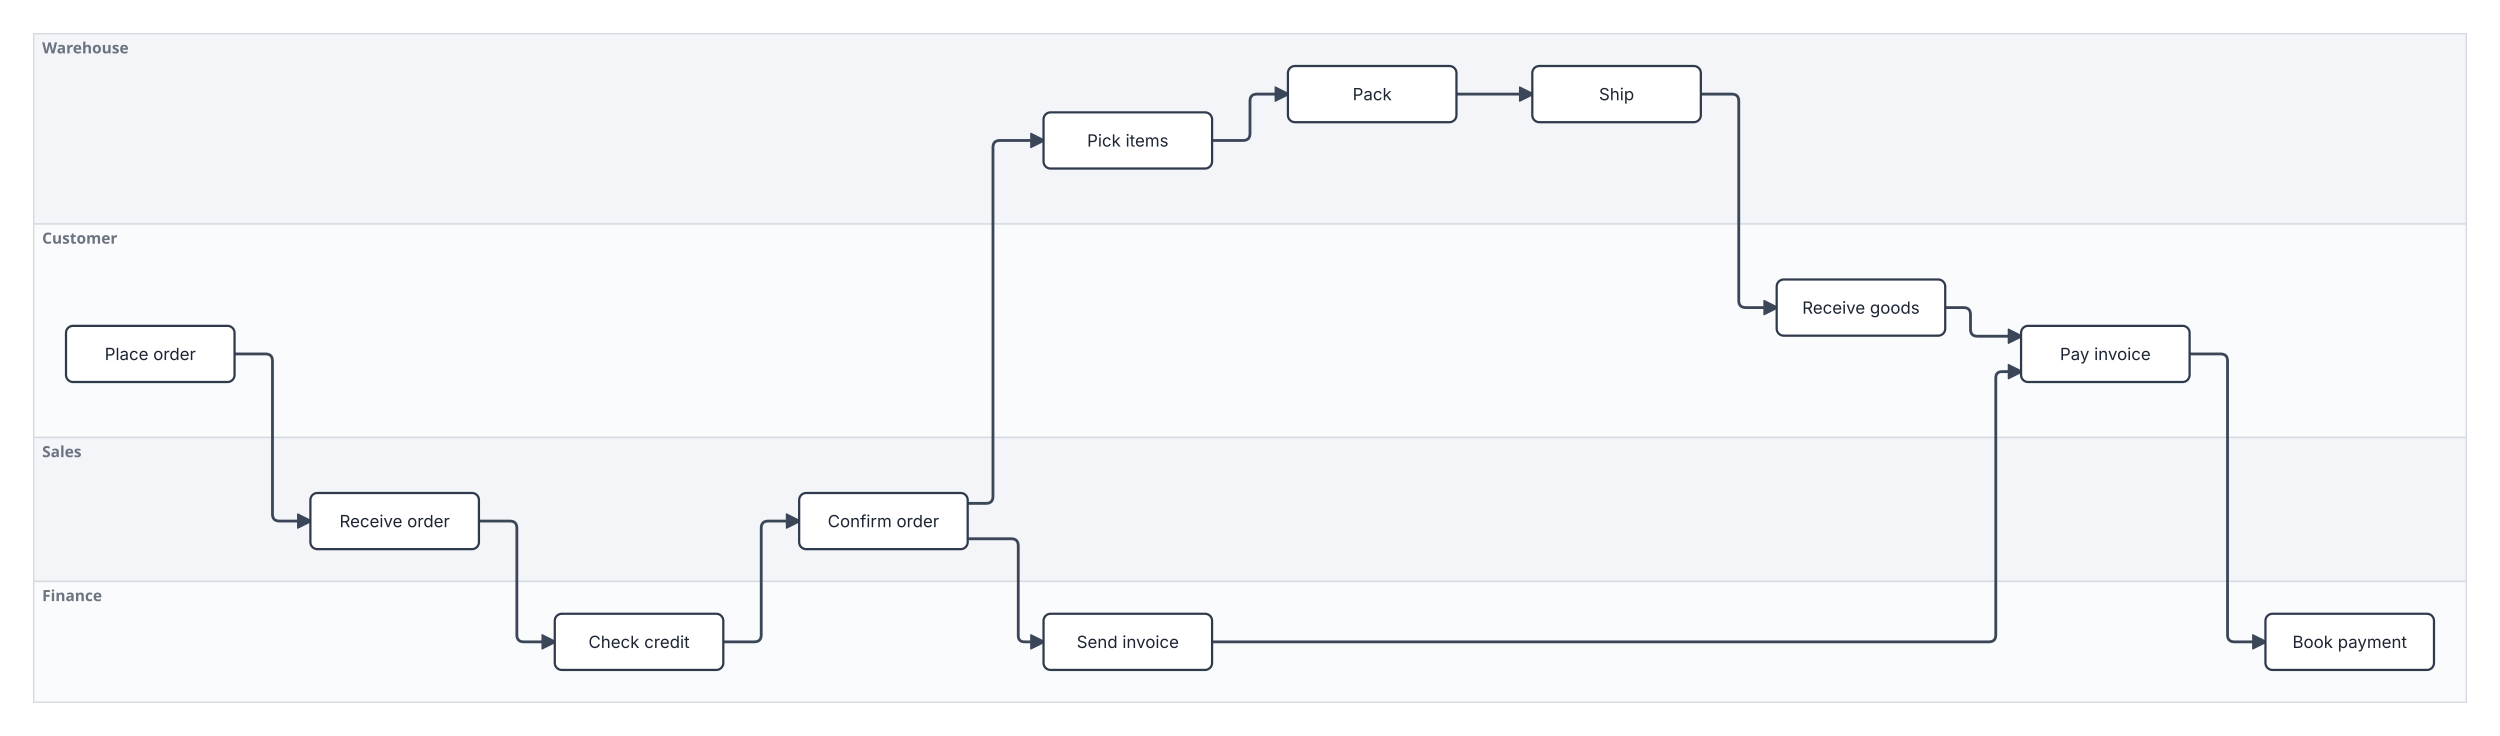
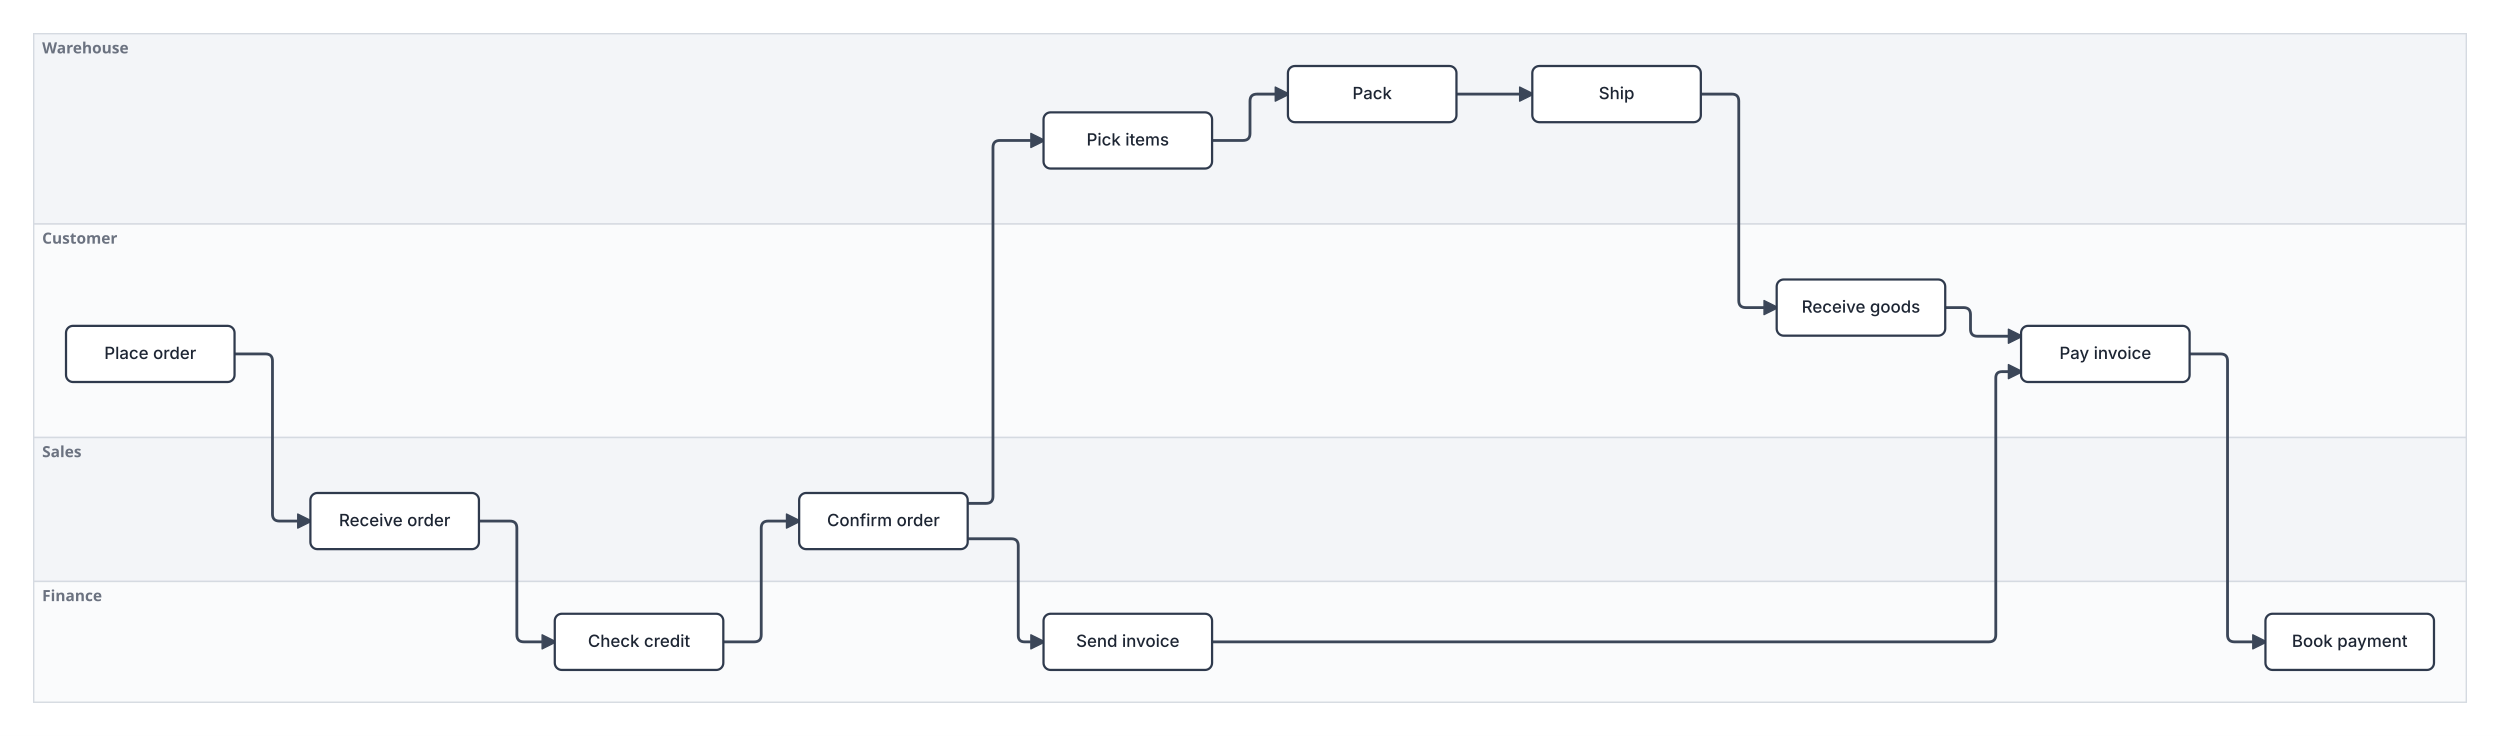
<svg xmlns="http://www.w3.org/2000/svg" viewBox="-47.00 -255.00 1780.00 524.00" width="1780.00" height="524.00" font-family="Inter, system-ui, -apple-system, sans-serif">
  <defs>
    <marker id="gl-mk-0" markerWidth="12.00" markerHeight="12.00" viewBox="0 0 12.00 12" orient="auto" refX="1.00" refY="6" markerUnits="userSpaceOnUse">
      <path d="M 1,1 L 11,6 L 1,11 Z" fill="#3b4658" stroke="#3b4658" stroke-linejoin="round" />
    </marker>
  </defs>
  <rect x="-47.00" y="-255.00" width="1780.00" height="524.00" fill="#ffffff" />
  <g id="overlays-under">
    <rect x="-23.00" y="-231.00" width="1732.00" height="135.50" fill="#f3f5f8" stroke="#d5dae1" stroke-width="1" />
    <text x="-17.00" y="-217.00" font-size="11" font-weight="600" fill="#6b7280" font-family="sans-serif">Warehouse</text>
    <rect x="-23.00" y="-95.50" width="1732.00" height="152.00" fill="#fafbfc" stroke="#d5dae1" stroke-width="1" />
    <text x="-17.00" y="-81.50" font-size="11" font-weight="600" fill="#6b7280" font-family="sans-serif">Customer</text>
    <rect x="-23.00" y="56.50" width="1732.00" height="102.50" fill="#f3f5f8" stroke="#d5dae1" stroke-width="1" />
    <text x="-17.00" y="70.50" font-size="11" font-weight="600" fill="#6b7280" font-family="sans-serif">Sales</text>
    <rect x="-23.00" y="159.00" width="1732.00" height="86.00" fill="#fafbfc" stroke="#d5dae1" stroke-width="1" />
    <text x="-17.00" y="173.00" font-size="11" font-weight="600" fill="#6b7280" font-family="sans-serif">Finance</text>
  </g>
  <g id="edges">
    <path d="M 120.00,-3.00 L 142.00,-3.00 Q 147.00,-3.00 147.00,2.00 L 147.00,111.00 Q 147.00,116.00 152.00,116.00 L 165.00,116.00" fill="none" stroke="#3b4658" stroke-width="2.00" marker-end="url(#gl-mk-0)" />
    <path d="M 294.00,116.00 L 316.00,116.00 Q 321.00,116.00 321.00,121.00 L 321.00,197.00 Q 321.00,202.00 326.00,202.00 L 339.00,202.00" fill="none" stroke="#3b4658" stroke-width="2.00" marker-end="url(#gl-mk-0)" />
    <path d="M 468.00,202.00 L 490.00,202.00 Q 495.00,202.00 495.00,197.00 L 495.00,121.00 Q 495.00,116.00 500.00,116.00 L 513.00,116.00" fill="none" stroke="#3b4658" stroke-width="2.00" marker-end="url(#gl-mk-0)" />
    <path d="M 642.00,103.40 L 655.00,103.40 Q 660.00,103.40 660.00,98.40 L 660.00,-150.00 Q 660.00,-155.00 665.00,-155.00 L 687.00,-155.00" fill="none" stroke="#3b4658" stroke-width="2.00" marker-end="url(#gl-mk-0)" />
    <path d="M 816.00,-155.00 L 838.00,-155.00 Q 843.00,-155.00 843.00,-160.00 L 843.00,-183.00 Q 843.00,-188.00 848.00,-188.00 L 861.00,-188.00" fill="none" stroke="#3b4658" stroke-width="2.00" marker-end="url(#gl-mk-0)" />
    <path d="M 990.00,-188.00 L 1035.00,-188.00" fill="none" stroke="#3b4658" stroke-width="2.00" marker-end="url(#gl-mk-0)" />
    <path d="M 642.00,128.60 L 673.00,128.60 Q 678.00,128.60 678.00,133.60 L 678.00,197.50 Q 678.00,202.00 682.50,202.00 L 687.00,202.00" fill="none" stroke="#3b4658" stroke-width="2.00" marker-end="url(#gl-mk-0)" />
    <path d="M 1164.00,-188.00 L 1186.00,-188.00 Q 1191.00,-188.00 1191.00,-183.00 L 1191.00,-41.00 Q 1191.00,-36.00 1196.00,-36.00 L 1209.00,-36.00" fill="none" stroke="#3b4658" stroke-width="2.00" marker-end="url(#gl-mk-0)" />
    <path d="M 816.00,202.00 L 1369.00,202.00 Q 1374.00,202.00 1374.00,197.00 L 1374.00,14.10 Q 1374.00,9.60 1378.50,9.60 L 1383.00,9.60" fill="none" stroke="#3b4658" stroke-width="2.00" marker-end="url(#gl-mk-0)" />
    <path d="M 1338.00,-36.00 L 1351.00,-36.00 Q 1356.00,-36.00 1356.00,-31.00 L 1356.00,-20.60 Q 1356.00,-15.60 1361.00,-15.60 L 1383.00,-15.60" fill="none" stroke="#3b4658" stroke-width="2.00" marker-end="url(#gl-mk-0)" />
    <path d="M 1512.00,-3.00 L 1534.00,-3.00 Q 1539.00,-3.00 1539.00,2.00 L 1539.00,197.00 Q 1539.00,202.00 1544.00,202.00 L 1557.00,202.00" fill="none" stroke="#3b4658" stroke-width="2.00" marker-end="url(#gl-mk-0)" />
  </g>
  <g id="nodes">
    <rect x="0.00" y="-23.00" width="120.00" height="40.00" rx="5.00" fill="#ffffff" stroke="#2f3a4d" stroke-width="1.60" />
-     <text x="60.00" y="-3.00" text-anchor="middle" dominant-baseline="central" font-size="12.00" font-weight="500.00" fill="#1d2533">Place order</text>
+     <text x="60.00" y="0.60" text-anchor="middle" font-size="12.00" font-weight="500" fill="#1d2533">Place order</text>
    <rect x="174.00" y="96.00" width="120.00" height="40.00" rx="5.00" fill="#ffffff" stroke="#2f3a4d" stroke-width="1.60" />
-     <text x="234.00" y="116.00" text-anchor="middle" dominant-baseline="central" font-size="12.00" font-weight="500.00" fill="#1d2533">Receive order</text>
+     <text x="234.00" y="119.60" text-anchor="middle" font-size="12.00" font-weight="500" fill="#1d2533">Receive order</text>
    <rect x="348.00" y="182.00" width="120.00" height="40.00" rx="5.00" fill="#ffffff" stroke="#2f3a4d" stroke-width="1.60" />
-     <text x="408.00" y="202.00" text-anchor="middle" dominant-baseline="central" font-size="12.00" font-weight="500.00" fill="#1d2533">Check credit</text>
+     <text x="408.00" y="205.60" text-anchor="middle" font-size="12.00" font-weight="500" fill="#1d2533">Check credit</text>
    <rect x="522.00" y="96.00" width="120.00" height="40.00" rx="5.00" fill="#ffffff" stroke="#2f3a4d" stroke-width="1.60" />
-     <text x="582.00" y="116.00" text-anchor="middle" dominant-baseline="central" font-size="12.00" font-weight="500.00" fill="#1d2533">Confirm order</text>
+     <text x="582.00" y="119.60" text-anchor="middle" font-size="12.00" font-weight="500" fill="#1d2533">Confirm order</text>
    <rect x="696.00" y="-175.00" width="120.00" height="40.00" rx="5.00" fill="#ffffff" stroke="#2f3a4d" stroke-width="1.60" />
-     <text x="756.00" y="-155.00" text-anchor="middle" dominant-baseline="central" font-size="12.00" font-weight="500.00" fill="#1d2533">Pick items</text>
+     <text x="756.00" y="-151.40" text-anchor="middle" font-size="12.00" font-weight="500" fill="#1d2533">Pick items</text>
    <rect x="870.00" y="-208.00" width="120.00" height="40.00" rx="5.00" fill="#ffffff" stroke="#2f3a4d" stroke-width="1.60" />
-     <text x="930.00" y="-188.00" text-anchor="middle" dominant-baseline="central" font-size="12.00" font-weight="500.00" fill="#1d2533">Pack</text>
+     <text x="930.00" y="-184.40" text-anchor="middle" font-size="12.00" font-weight="500" fill="#1d2533">Pack</text>
    <rect x="1044.00" y="-208.00" width="120.00" height="40.00" rx="5.00" fill="#ffffff" stroke="#2f3a4d" stroke-width="1.60" />
-     <text x="1104.00" y="-188.00" text-anchor="middle" dominant-baseline="central" font-size="12.00" font-weight="500.00" fill="#1d2533">Ship</text>
+     <text x="1104.00" y="-184.40" text-anchor="middle" font-size="12.00" font-weight="500" fill="#1d2533">Ship</text>
    <rect x="696.00" y="182.00" width="120.00" height="40.00" rx="5.00" fill="#ffffff" stroke="#2f3a4d" stroke-width="1.60" />
-     <text x="756.00" y="202.00" text-anchor="middle" dominant-baseline="central" font-size="12.00" font-weight="500.00" fill="#1d2533">Send invoice</text>
+     <text x="756.00" y="205.60" text-anchor="middle" font-size="12.00" font-weight="500" fill="#1d2533">Send invoice</text>
    <rect x="1218.00" y="-56.00" width="120.00" height="40.00" rx="5.00" fill="#ffffff" stroke="#2f3a4d" stroke-width="1.60" />
-     <text x="1278.00" y="-36.00" text-anchor="middle" dominant-baseline="central" font-size="12.00" font-weight="500.00" fill="#1d2533">Receive goods</text>
+     <text x="1278.00" y="-32.40" text-anchor="middle" font-size="12.00" font-weight="500" fill="#1d2533">Receive goods</text>
    <rect x="1392.00" y="-23.00" width="120.00" height="40.00" rx="5.00" fill="#ffffff" stroke="#2f3a4d" stroke-width="1.60" />
-     <text x="1452.00" y="-3.00" text-anchor="middle" dominant-baseline="central" font-size="12.00" font-weight="500.00" fill="#1d2533">Pay invoice</text>
+     <text x="1452.00" y="0.60" text-anchor="middle" font-size="12.00" font-weight="500" fill="#1d2533">Pay invoice</text>
    <rect x="1566.00" y="182.00" width="120.00" height="40.00" rx="5.00" fill="#ffffff" stroke="#2f3a4d" stroke-width="1.60" />
-     <text x="1626.00" y="202.00" text-anchor="middle" dominant-baseline="central" font-size="12.00" font-weight="500.00" fill="#1d2533">Book payment</text>
+     <text x="1626.00" y="205.60" text-anchor="middle" font-size="12.00" font-weight="500" fill="#1d2533">Book payment</text>
  </g>
</svg>
